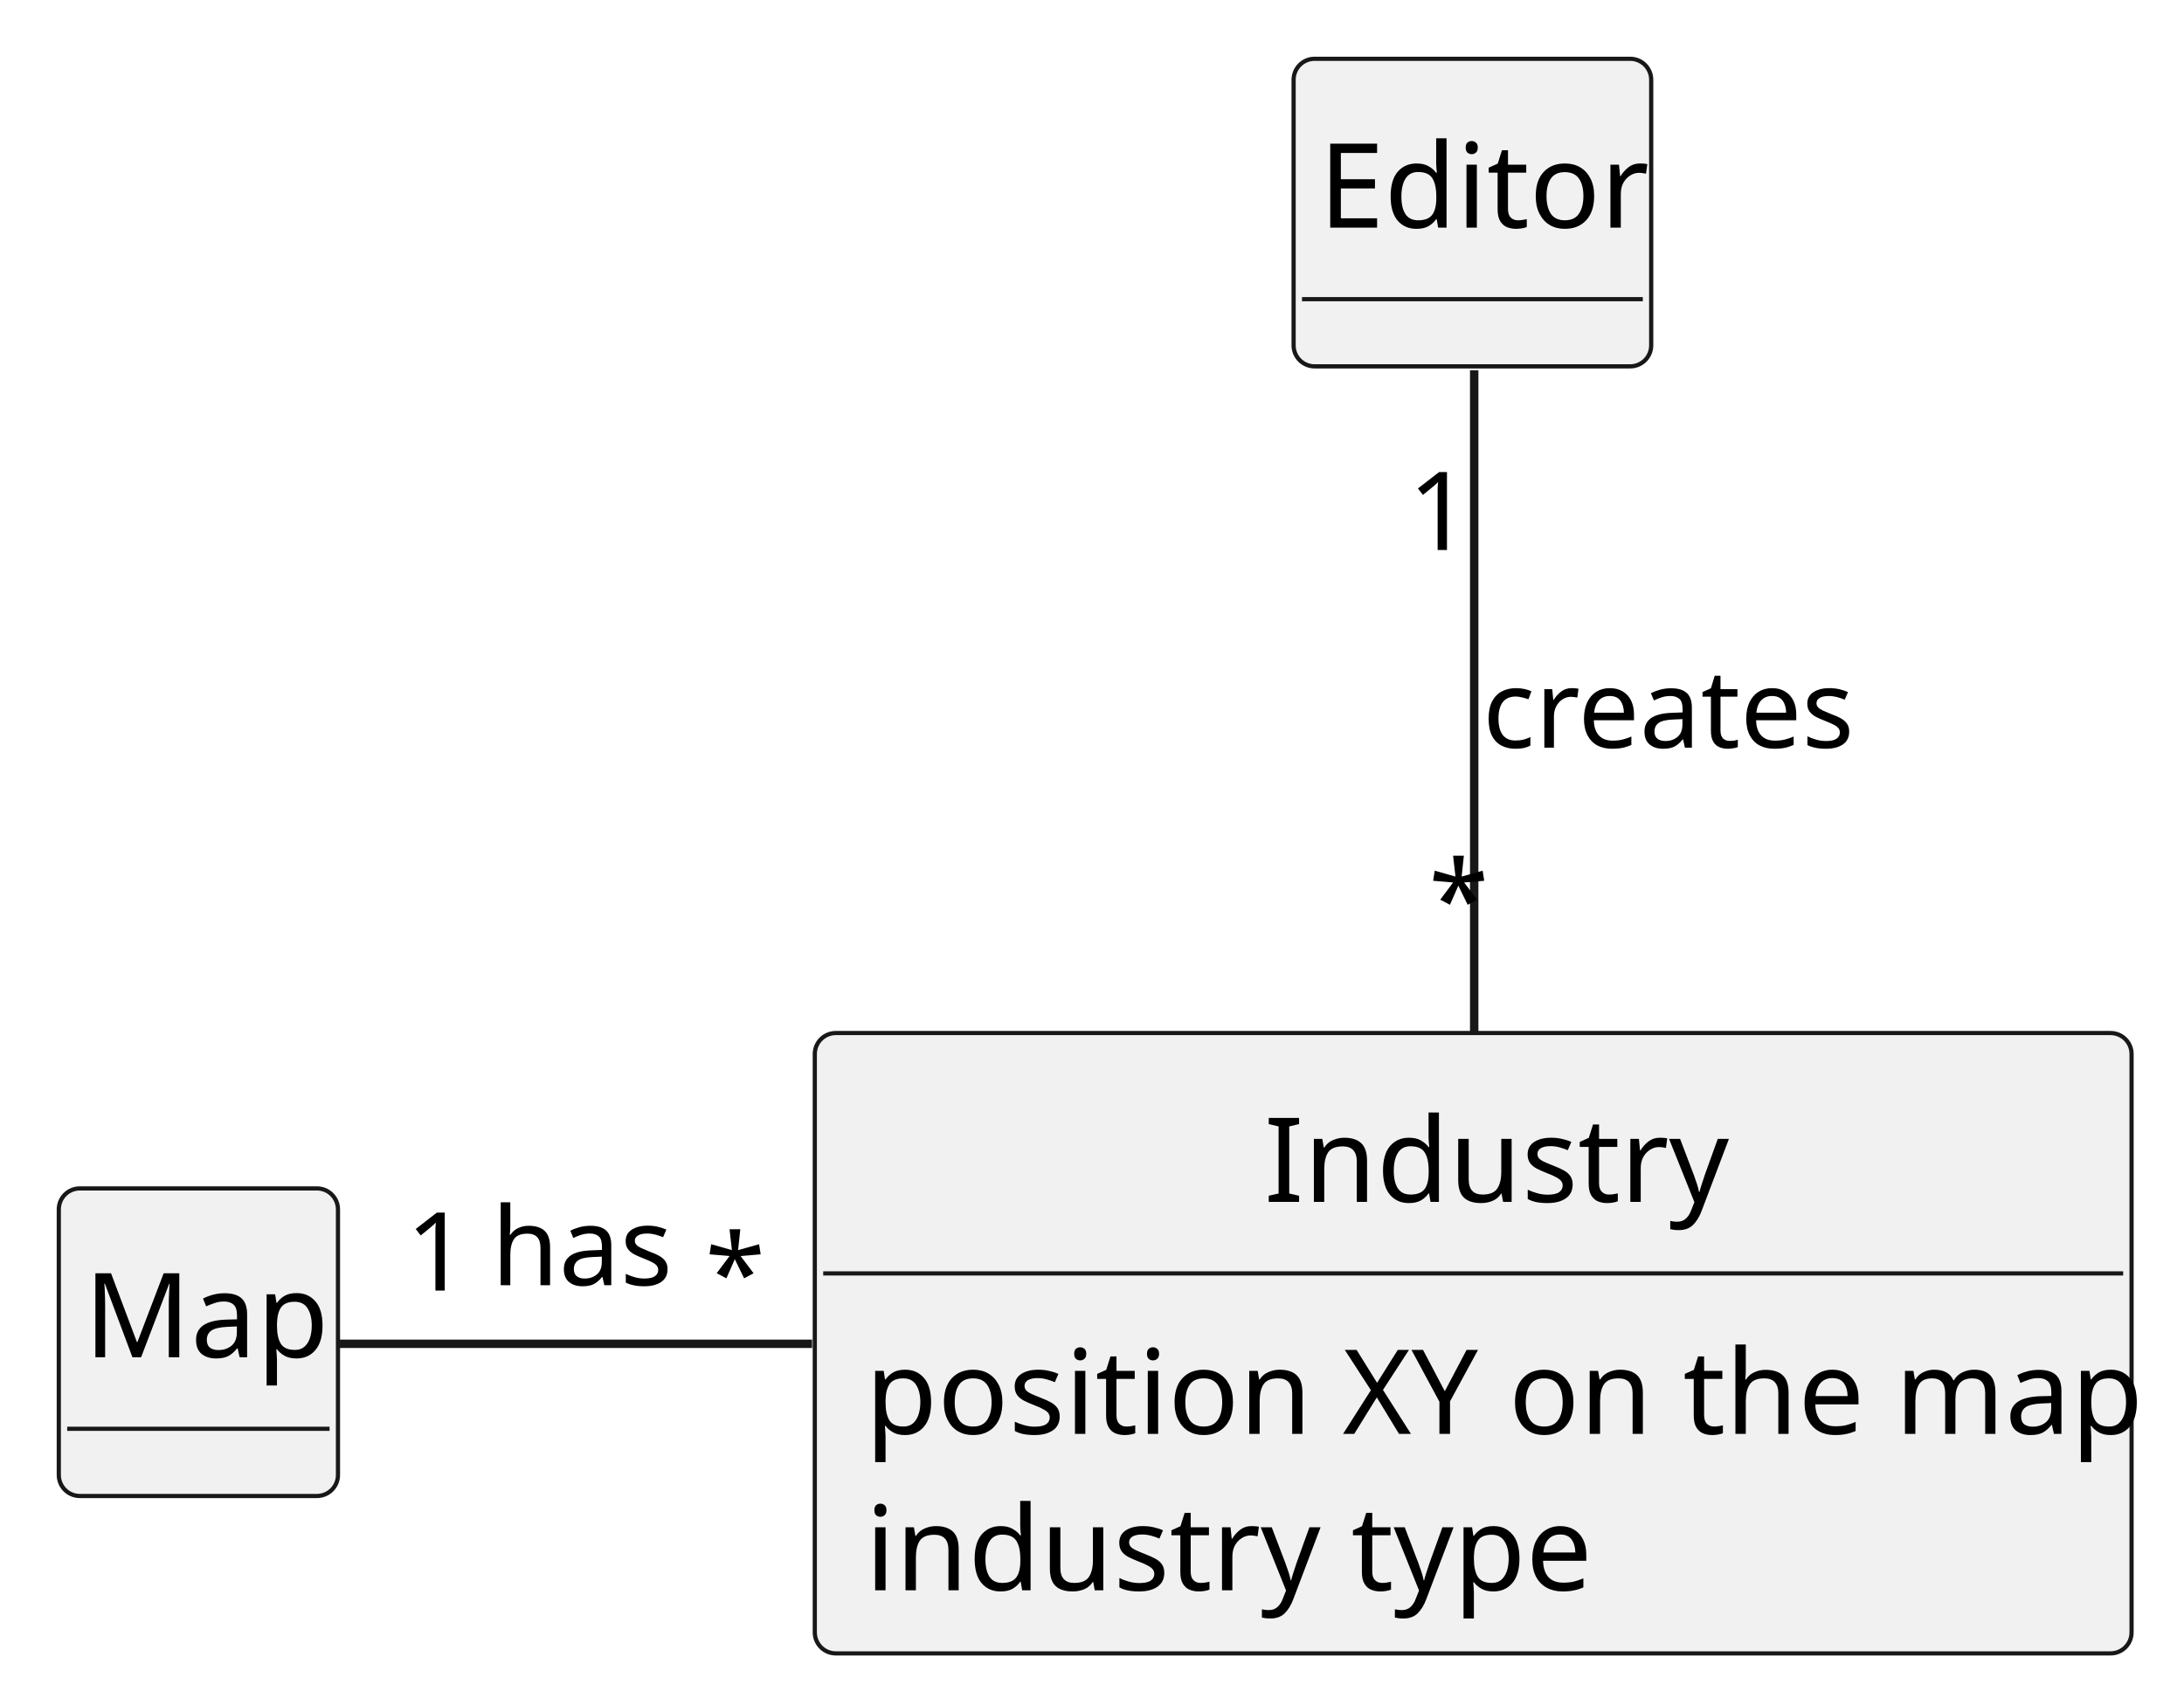
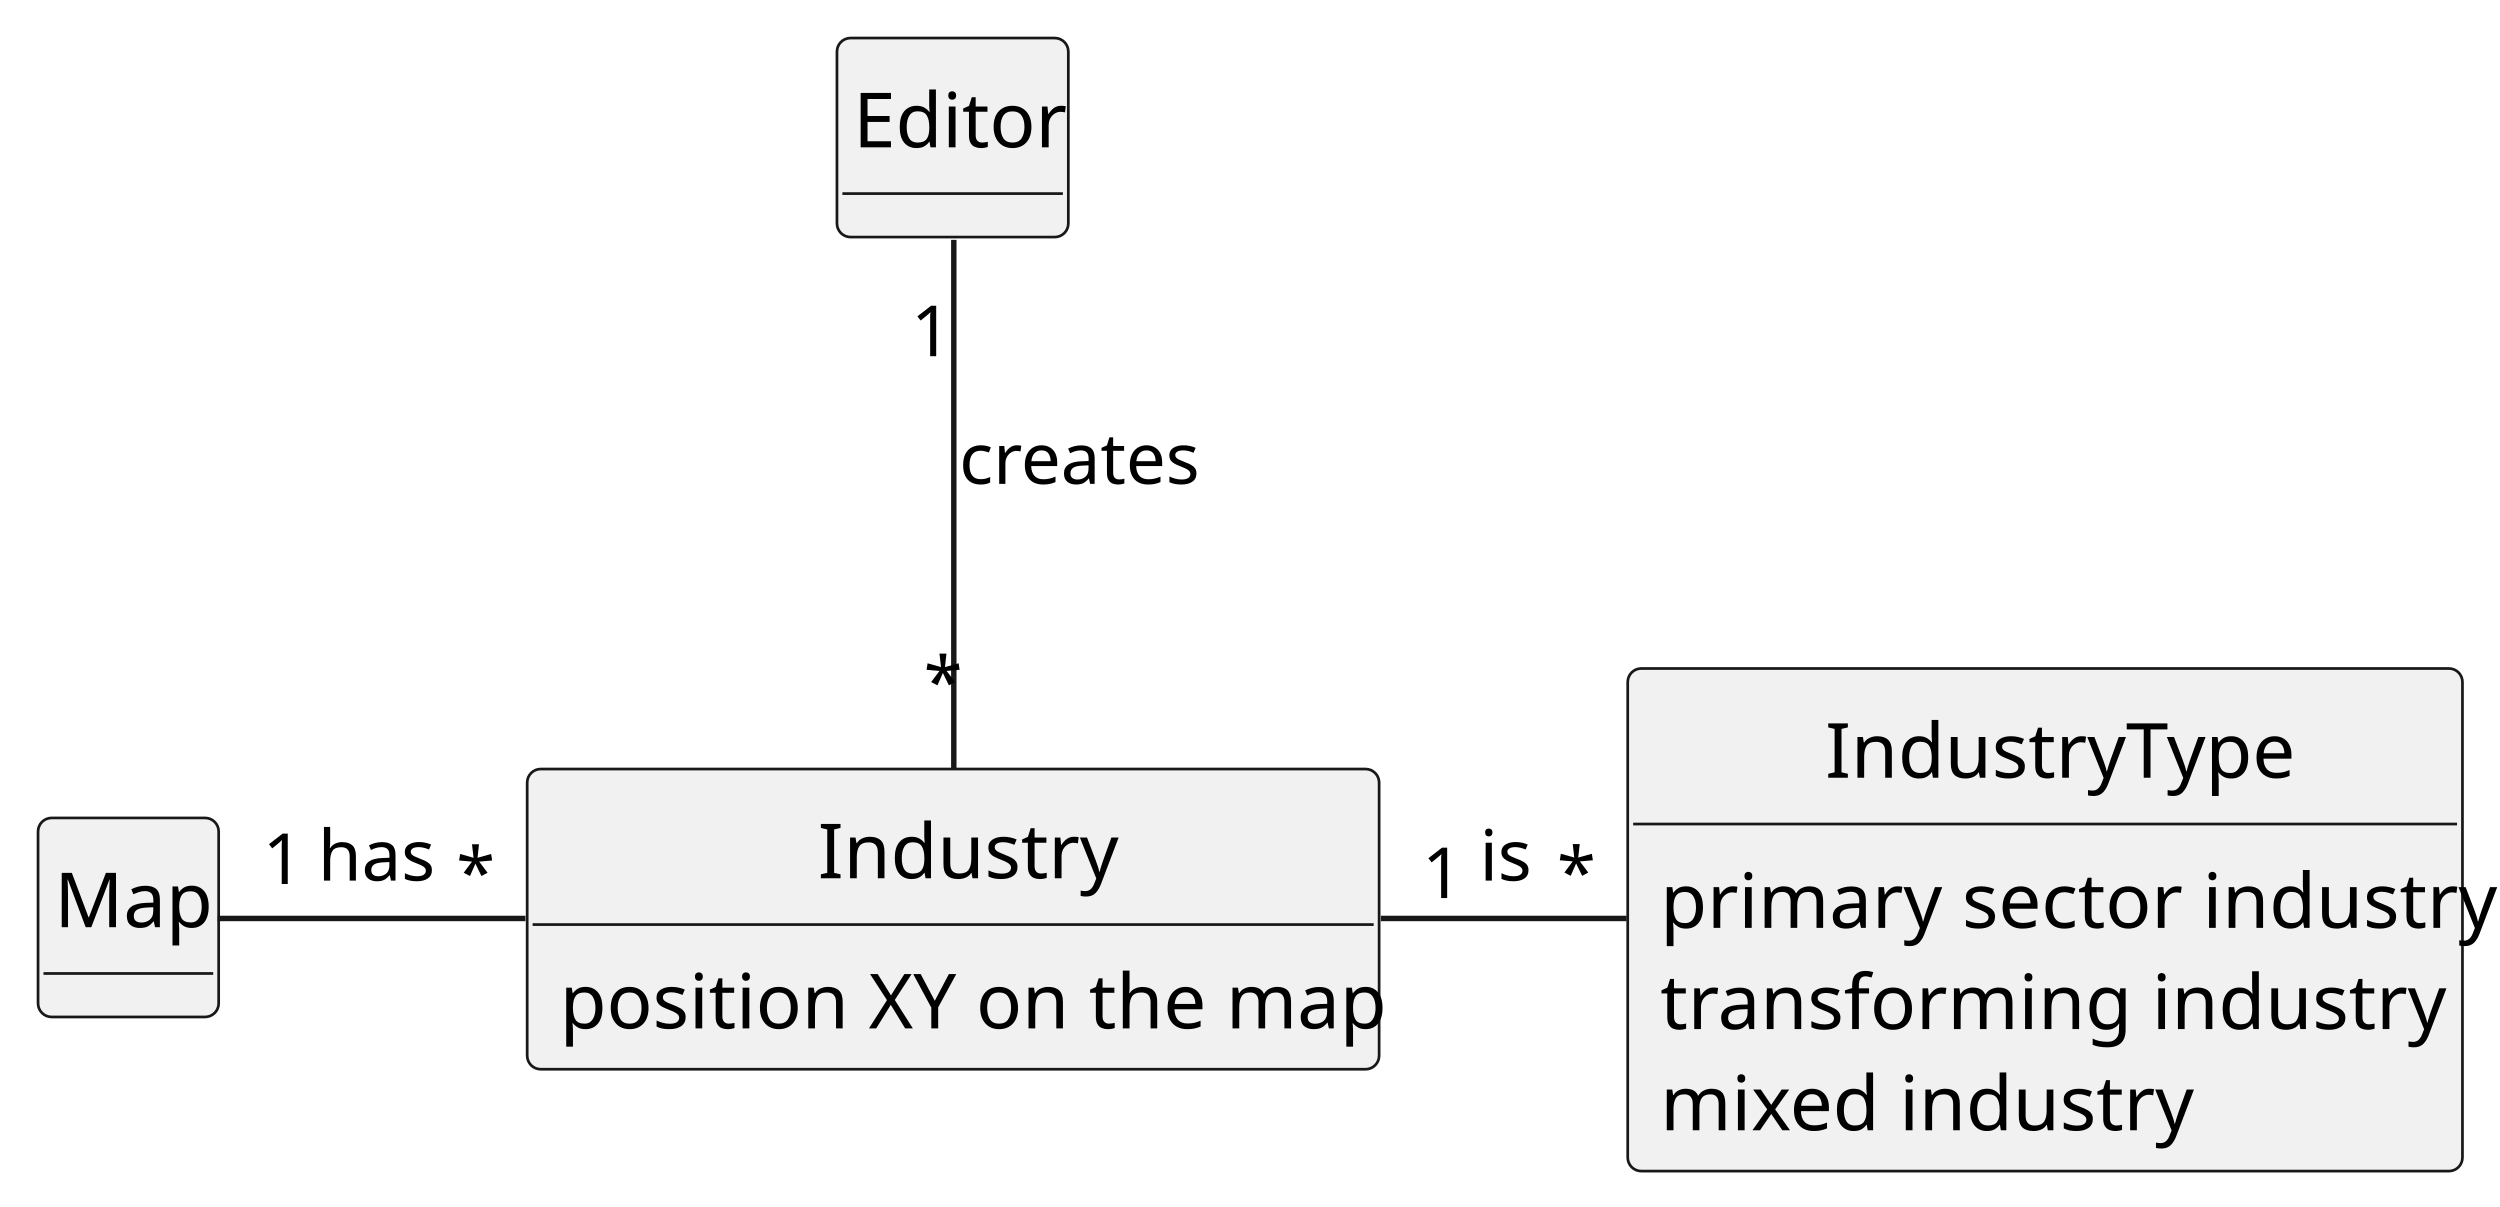
- <svg xmlns="http://www.w3.org/2000/svg" contentStyleType="text/css" height="203px" preserveAspectRatio="none" style="width:260px;height:203px;background:#FFFFFF;" version="1.1" viewBox="0 0 260 203" width="260px" zoomAndPan="magnify">
+ <svg xmlns="http://www.w3.org/2000/svg" contentStyleType="text/css" height="222px" preserveAspectRatio="none" style="width:460px;height:222px;background:#FFFFFF;" version="1.1" viewBox="0 0 460 222" width="460px" zoomAndPan="magnify">
  <defs />
  <g>
    <g id="elem_Map">
-       <rect codeLine="14" fill="#F1F1F1" height="36.621" id="Map" rx="2.5" ry="2.5" style="stroke:#181818;stroke-width:0.5;" width="33.234" x="7" y="141.5" />
-       <text fill="#000000" font-family="sans-serif" font-size="14" lengthAdjust="spacing" textLength="27.234" x="10" y="161.607">Map</text>
-       <line style="stroke:#181818;stroke-width:0.5;" x1="8" x2="39.234" y1="170.121" y2="170.121" />
+       <rect codeLine="14" fill="#F1F1F1" height="36.621" id="Map" rx="2.5" ry="2.5" style="stroke:#181818;stroke-width:0.5;" width="33.234" x="7" y="150.5" />
+       <text fill="#000000" font-family="sans-serif" font-size="14" lengthAdjust="spacing" textLength="27.234" x="10" y="170.607">Map</text>
+       <line style="stroke:#181818;stroke-width:0.5;" x1="8" x2="39.234" y1="179.121" y2="179.121" />
    </g>
    <g id="elem_Industry">
-       <rect codeLine="18" fill="#F1F1F1" height="73.863" id="Industry" rx="2.5" ry="2.5" style="stroke:#181818;stroke-width:0.5;" width="156.758" x="97" y="123" />
-       <text fill="#000000" font-family="sans-serif" font-size="14" lengthAdjust="spacing" textLength="49.8" x="150.479" y="143.107">Industry</text>
-       <line style="stroke:#181818;stroke-width:0.5;" x1="98" x2="252.758" y1="151.621" y2="151.621" />
-       <text fill="#000000" font-family="sans-serif" font-size="14" lengthAdjust="spacing" textLength="144.758" x="103" y="170.728">position XY on the map</text>
-       <text fill="#000000" font-family="sans-serif" font-size="14" lengthAdjust="spacing" textLength="79.372" x="103" y="189.35">industry type</text>
+       <rect codeLine="17" fill="#F1F1F1" height="55.242" id="Industry" rx="2.5" ry="2.5" style="stroke:#181818;stroke-width:0.5;" width="156.758" x="97" y="141.5" />
+       <text fill="#000000" font-family="sans-serif" font-size="14" lengthAdjust="spacing" textLength="49.8" x="150.479" y="161.607">Industry</text>
+       <line style="stroke:#181818;stroke-width:0.5;" x1="98" x2="252.758" y1="170.121" y2="170.121" />
+       <text fill="#000000" font-family="sans-serif" font-size="14" lengthAdjust="spacing" textLength="144.758" x="103" y="189.228">position XY on the map</text>
    </g>
    <g id="elem_Editor">
-       <rect codeLine="23" fill="#F1F1F1" height="36.621" id="Editor" rx="2.5" ry="2.5" style="stroke:#181818;stroke-width:0.5;" width="42.572" x="154" y="7" />
+       <rect codeLine="21" fill="#F1F1F1" height="36.621" id="Editor" rx="2.5" ry="2.5" style="stroke:#181818;stroke-width:0.5;" width="42.572" x="154" y="7" />
      <text fill="#000000" font-family="sans-serif" font-size="14" lengthAdjust="spacing" textLength="36.572" x="157" y="27.107">Editor</text>
      <line style="stroke:#181818;stroke-width:0.5;" x1="155" x2="195.572" y1="35.621" y2="35.621" />
    </g>
+     <g id="elem_IndustryType">
+       <rect codeLine="24" fill="#F1F1F1" height="92.484" id="IndustryType" rx="2.5" ry="2.5" style="stroke:#181818;stroke-width:0.5;" width="153.593" x="299.5" y="123" />
+       <text fill="#000000" font-family="sans-serif" font-size="14" lengthAdjust="spacing" textLength="80.924" x="335.834" y="143.107">IndustryType</text>
+       <line style="stroke:#181818;stroke-width:0.5;" x1="300.5" x2="452.093" y1="151.621" y2="151.621" />
+       <text fill="#000000" font-family="sans-serif" font-size="14" lengthAdjust="spacing" textLength="141.593" x="305.5" y="170.728">primary sector industry</text>
+       <text fill="#000000" font-family="sans-serif" font-size="14" lengthAdjust="spacing" textLength="130.717" x="305.5" y="189.35">transforming industry</text>
+       <text fill="#000000" font-family="sans-serif" font-size="14" lengthAdjust="spacing" textLength="90.255" x="305.5" y="207.971">mixed industry</text>
+     </g>
    <g id="link_Map_Industry">
-       <path codeLine="27" d="M40.06,160 C54.06,160 75.22,160 96.68,160 " fill="none" id="Map-Industry" style="stroke:#181818;stroke-width:1.0;" />
-       <text fill="#000000" font-family="sans-serif" font-size="13" lengthAdjust="spacing" textLength="20.96" x="58.5" y="153.028">has</text>
-       <text fill="#000000" font-family="sans-serif" font-size="13" lengthAdjust="spacing" textLength="7.23" x="48.334" y="153.66">1</text>
-       <text fill="#000000" font-family="sans-serif" font-size="13" lengthAdjust="spacing" textLength="5.059" x="83.944" y="156.238">*</text>
+       <path codeLine="30" d="M40.06,169 C54.06,169 75.22,169 96.68,169 " fill="none" id="Map-Industry" style="stroke:#181818;stroke-width:1.0;" />
+       <text fill="#000000" font-family="sans-serif" font-size="13" lengthAdjust="spacing" textLength="20.96" x="58.5" y="162.028">has</text>
+       <text fill="#000000" font-family="sans-serif" font-size="13" lengthAdjust="spacing" textLength="7.23" x="48.334" y="162.66">1</text>
+       <text fill="#000000" font-family="sans-serif" font-size="13" lengthAdjust="spacing" textLength="5.059" x="83.944" y="165.22">*</text>
    </g>
    <g id="link_Editor_Industry">
-       <path codeLine="28" d="M175.5,44.09 C175.5,64.09 175.5,97.25 175.5,122.83 " fill="none" id="Editor-Industry" style="stroke:#181818;stroke-width:1.0;" />
+       <path codeLine="31" d="M175.5,44.13 C175.5,68.58 175.5,112.97 175.5,141.44 " fill="none" id="Editor-Industry" style="stroke:#181818;stroke-width:1.0;" />
      <text fill="#000000" font-family="sans-serif" font-size="13" lengthAdjust="spacing" textLength="42.631" x="176.5" y="89.028">creates</text>
-       <text fill="#000000" font-family="sans-serif" font-size="13" lengthAdjust="spacing" textLength="7.23" x="167.648" y="65.489">1</text>
-       <text fill="#000000" font-family="sans-serif" font-size="13" lengthAdjust="spacing" textLength="5.059" x="170.082" y="111.761">*</text>
+       <text fill="#000000" font-family="sans-serif" font-size="13" lengthAdjust="spacing" textLength="7.23" x="167.648" y="65.54">1</text>
+       <text fill="#000000" font-family="sans-serif" font-size="13" lengthAdjust="spacing" textLength="5.059" x="169.957" y="130.135">*</text>
+     </g>
+     <g id="link_Industry_IndustryType">
+       <path codeLine="32" d="M254.08,169 C268.94,169 284.48,169 299.3,169 " fill="none" id="Industry-IndustryType" style="stroke:#181818;stroke-width:1.0;" />
+       <text fill="#000000" font-family="sans-serif" font-size="13" lengthAdjust="spacing" textLength="9.388" x="272.25" y="162.028">is</text>
+       <text fill="#000000" font-family="sans-serif" font-size="13" lengthAdjust="spacing" textLength="7.23" x="261.668" y="165.247">1</text>
+       <text fill="#000000" font-family="sans-serif" font-size="13" lengthAdjust="spacing" textLength="5.059" x="286.478" y="165.182">*</text>
    </g>
  </g>
</svg>
